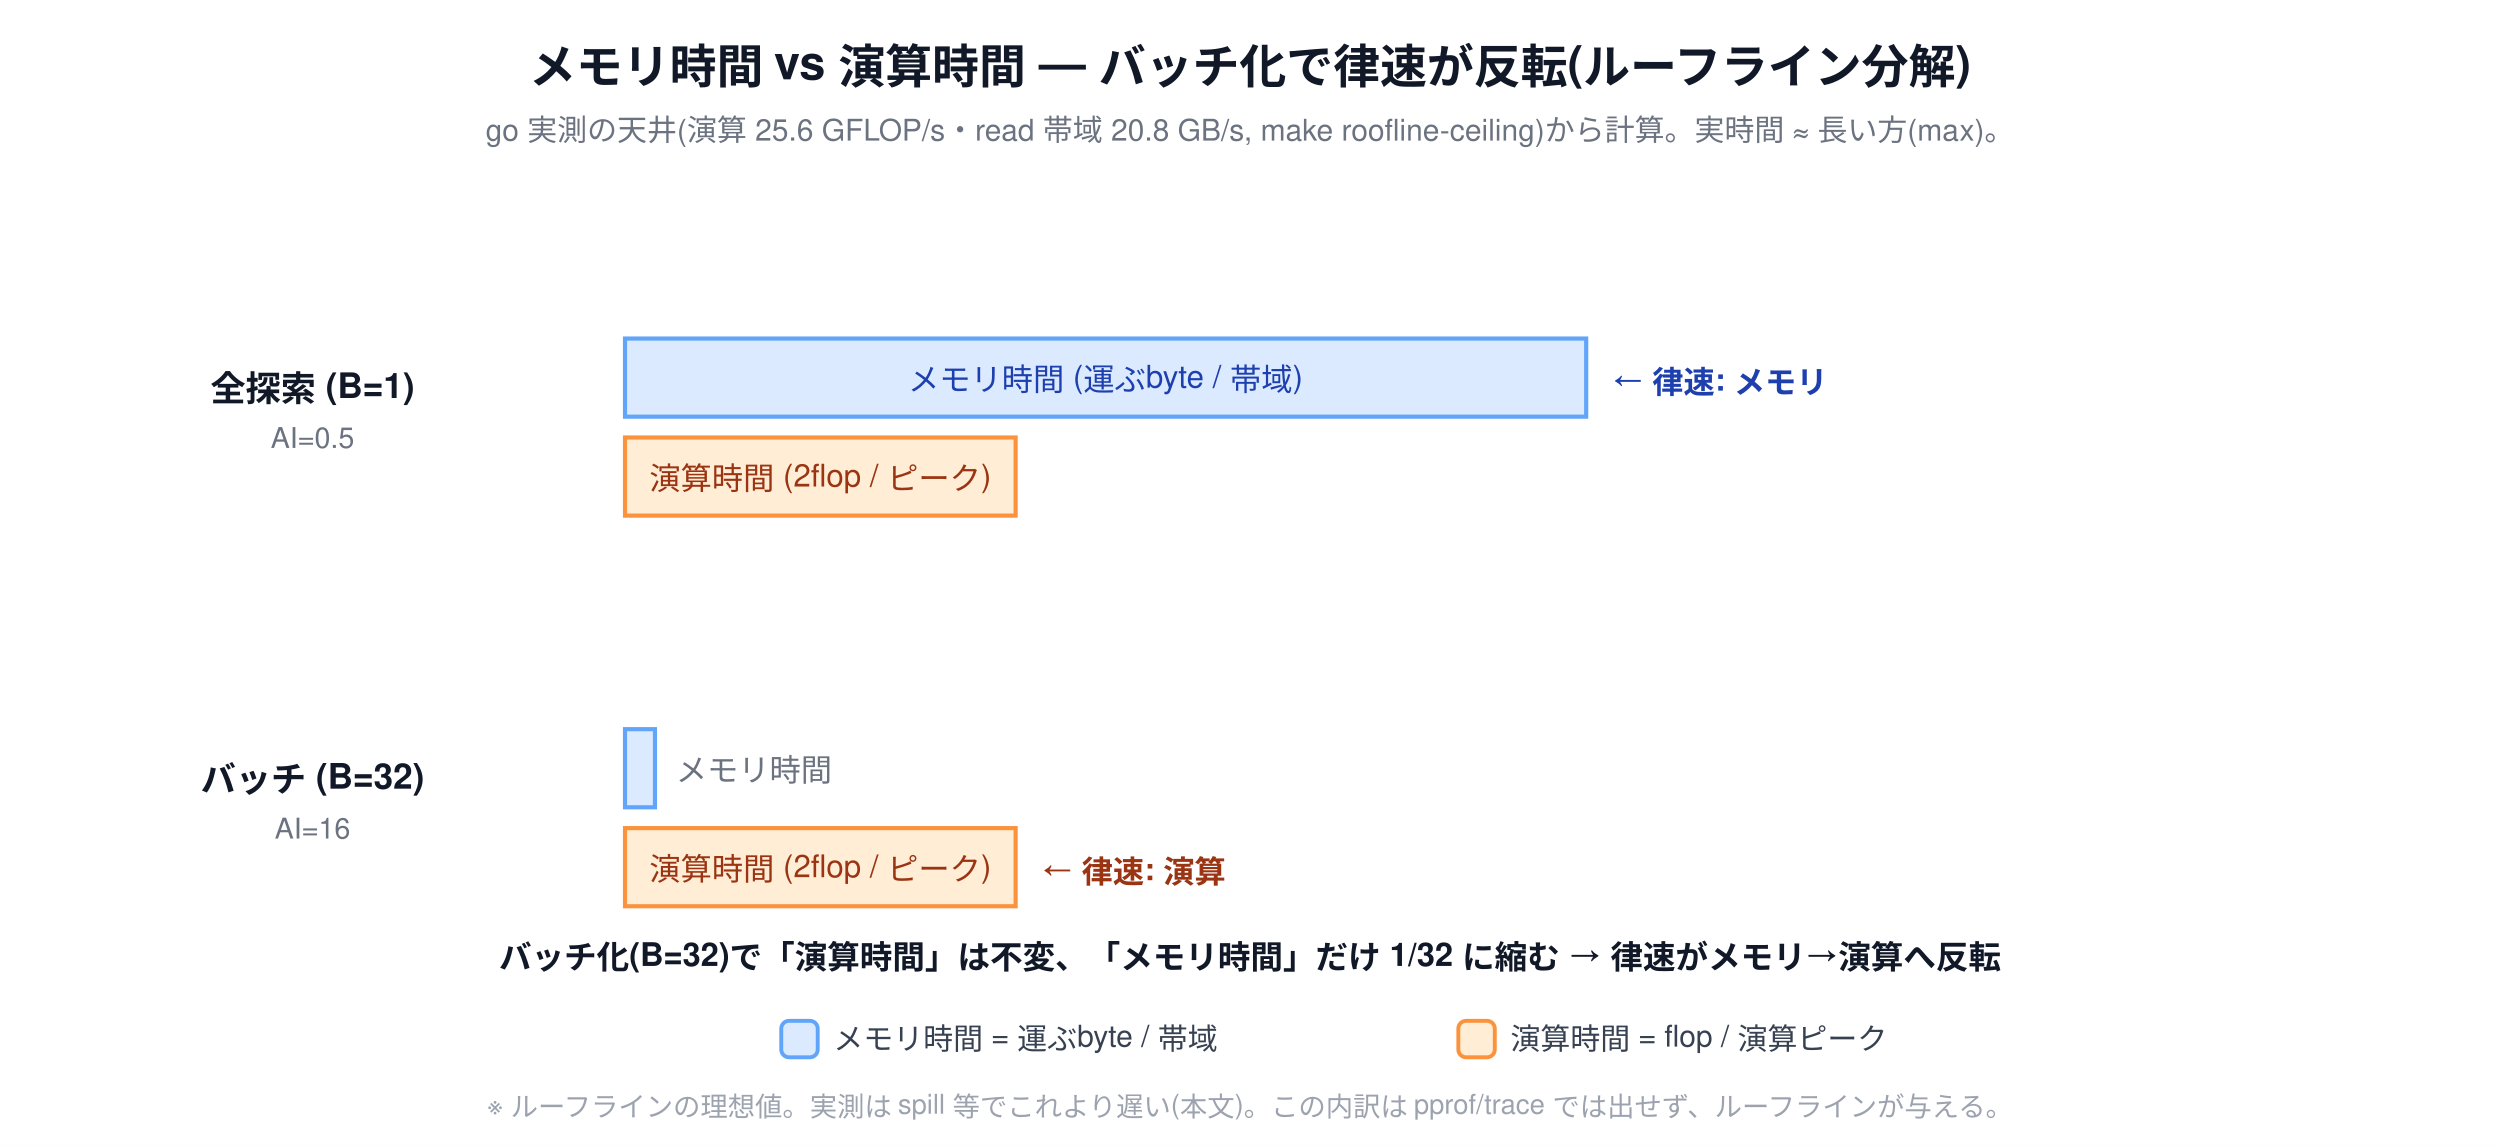
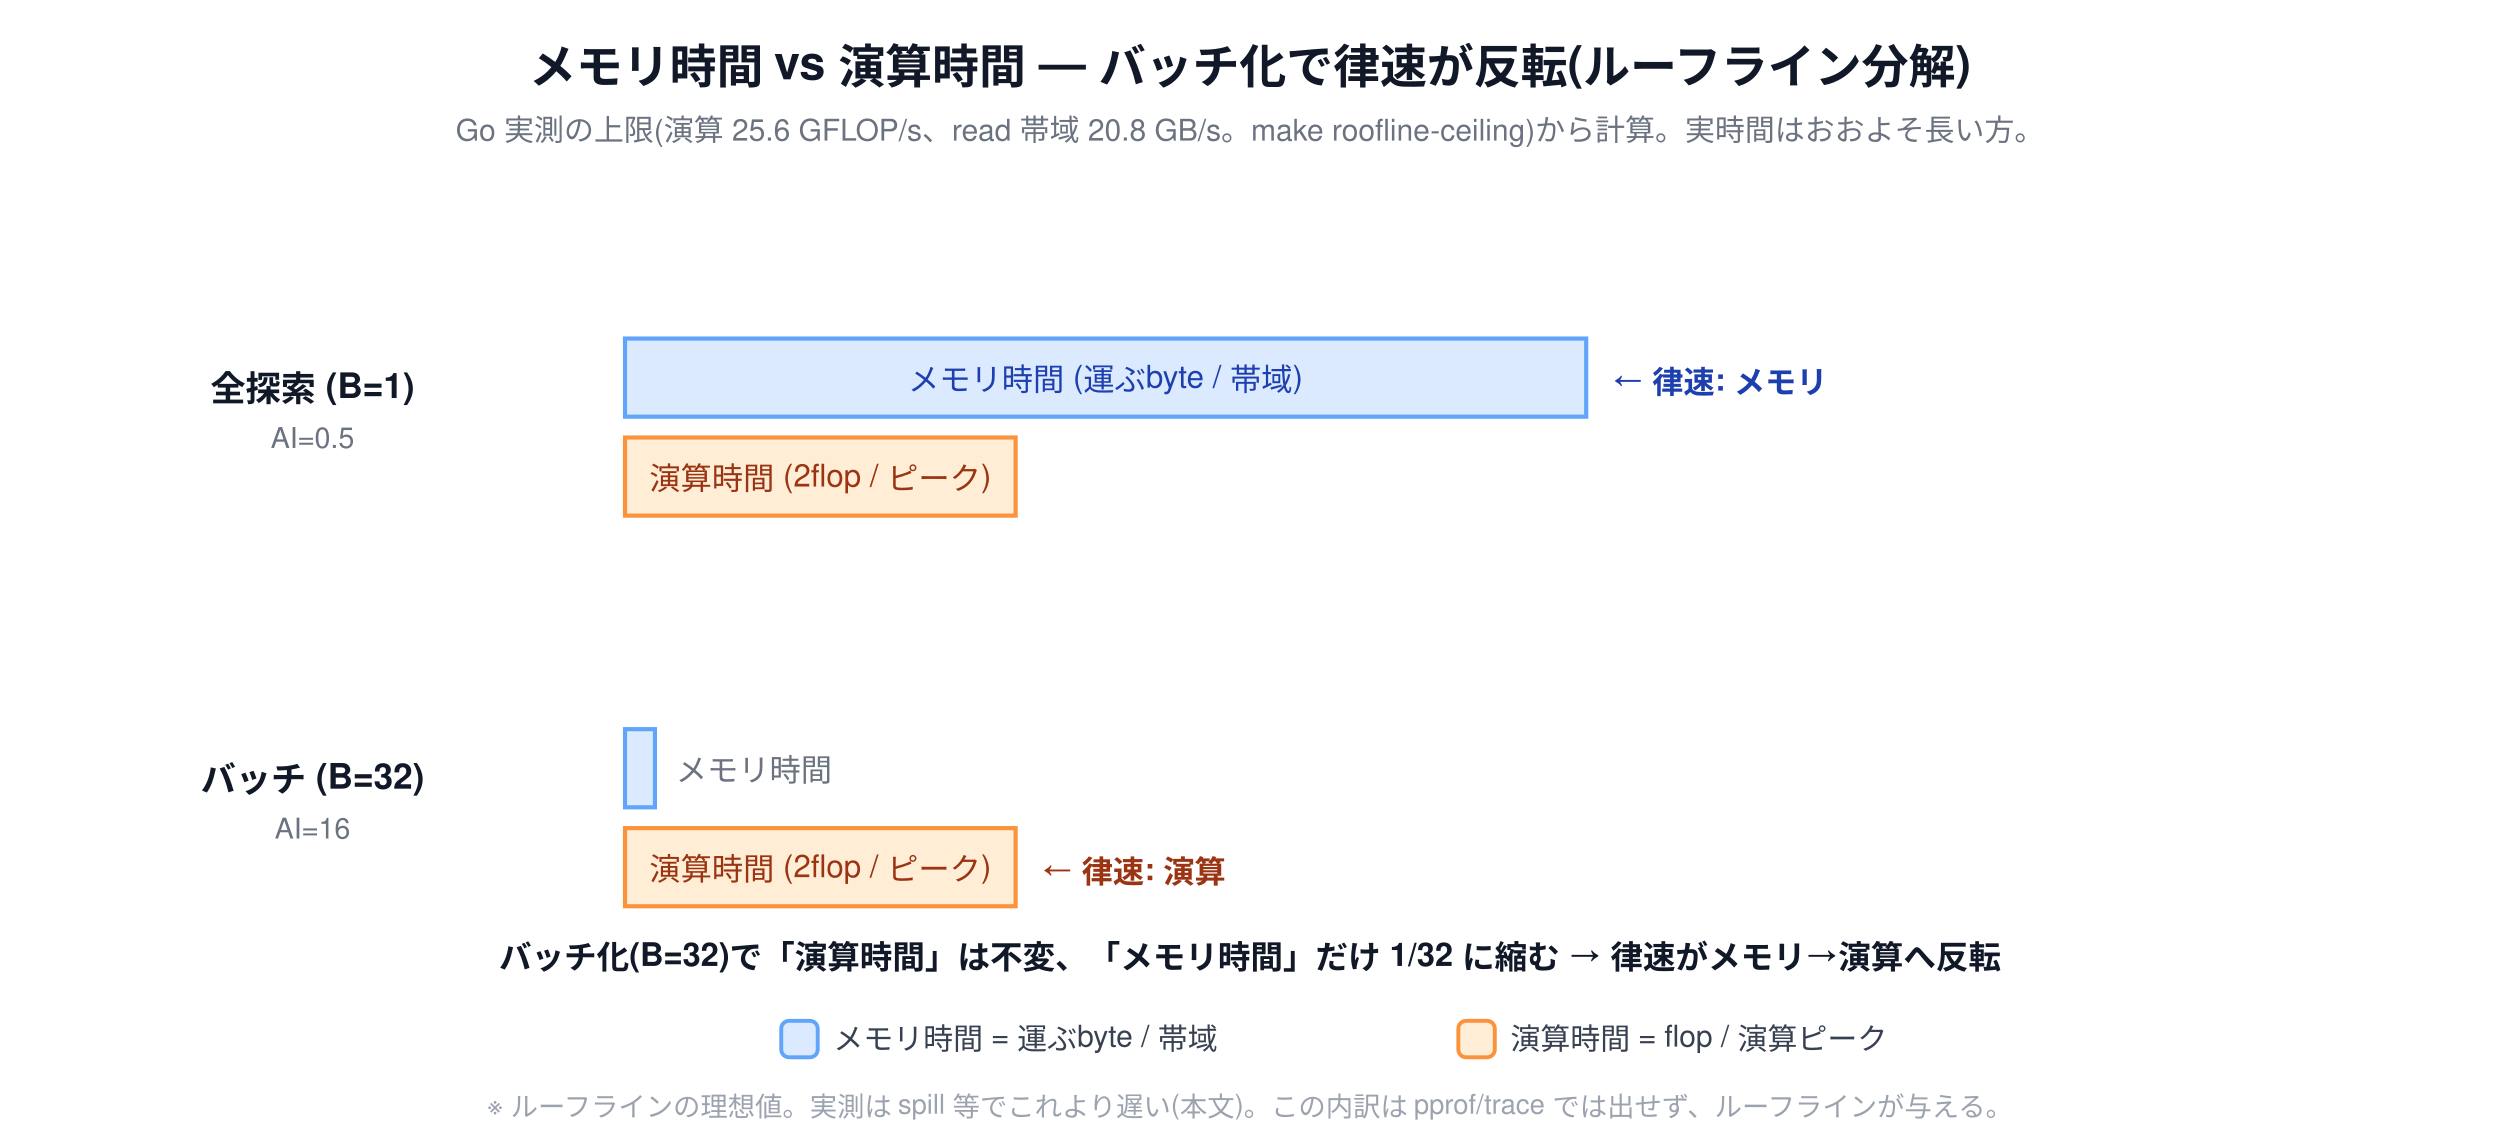
<svg xmlns="http://www.w3.org/2000/svg" viewBox="0 0 960 440">
  <style>text{font-family:'Helvetica Neue',Helvetica,Arial,'Hiragino Sans','Hiragino Kaku Gothic ProN',sans-serif;}</style>
  <rect width="960" height="440" fill="#ffffff" />
  <text x="480" y="32" font-size="18" font-weight="600" fill="#111827" text-anchor="middle">メモリ時間 vs 演算時間 — バッチ化で律速が反転(ルーフライン分解)</text>
-   <text x="480" y="54" font-size="11.5" fill="#6b7280" text-anchor="middle">go 実測の天井(演算 25.6 GFLOP/s・read 帯域 20.8 GB/s, make roofline-ceiling)から計算。実時間 ≈ 長い方(max)。</text>
+   <text x="480" y="54" font-size="11.5" fill="#6b7280" text-anchor="middle">Go 実測の上限(演算 25.6 GFLOP/s、read 帯域 20.8 GB/s。make roofline-ceiling)から計算。実時間はおおよそ長い方。</text>
  <text x="120" y="154" font-size="13.5" font-weight="600" fill="#111827" text-anchor="middle">全探索 (B=1)</text>
  <text x="120" y="172" font-size="11" fill="#6b7280" text-anchor="middle">AI=0.5</text>
  <rect x="240" y="130" width="369.1" height="30" fill="#dbeafe" stroke="#60a5fa" stroke-width="1.6" />
  <text x="424.5" y="150.0" font-size="12" fill="#1e40af" text-anchor="middle">メモリ時間 (運ぶbyte / 帯域)</text>
  <rect x="240" y="168.0" width="150.0" height="30" fill="#ffedd5" stroke="#fb923c" stroke-width="1.6" />
  <text x="315.0" y="188.0" font-size="12" fill="#9a3412" text-anchor="middle">演算時間 (2flop / ピーク)</text>
  <text x="619.1" y="150.0" font-size="12" font-weight="600" fill="#1e40af" text-anchor="start">← 律速: メモリ</text>
  <text x="120" y="304" font-size="13.5" font-weight="600" fill="#111827" text-anchor="middle">バッチ (B=32)</text>
  <text x="120" y="322" font-size="11" fill="#6b7280" text-anchor="middle">AI=16</text>
  <rect x="240" y="280" width="11.5" height="30" fill="#dbeafe" stroke="#60a5fa" stroke-width="1.6" />
  <text x="259.5" y="300.0" font-size="12" fill="#6b7280" text-anchor="start">メモリ時間</text>
  <rect x="240" y="318.0" width="150.0" height="30" fill="#ffedd5" stroke="#fb923c" stroke-width="1.6" />
  <text x="315.0" y="338.0" font-size="12" fill="#9a3412" text-anchor="middle">演算時間 (2flop / ピーク)</text>
  <text x="400.0" y="338.0" font-size="12" font-weight="600" fill="#9a3412" text-anchor="start">← 律速: 演算</text>
  <text x="480" y="372" font-size="12.5" font-weight="600" fill="#111827" text-anchor="middle">バッチ化(B=32)で「演算時間」は不変、「メモリ時間」だけ 1/32 に縮む → 律速がメモリ→演算へ反転</text>
  <rect x="300" y="392" width="14" height="14" rx="3" fill="#dbeafe" stroke="#60a5fa" stroke-width="1.5" />
  <text x="320" y="403" font-size="11.5" fill="#374151">メモリ時間 = 運ぶbyte / 帯域</text>
  <rect x="560" y="392" width="14" height="14" rx="3" fill="#ffedd5" stroke="#fb923c" stroke-width="1.5" />
  <text x="580" y="403" font-size="11.5" fill="#374151">演算時間 = flop / 演算ピーク</text>
  <text x="480" y="428" font-size="10.5" fill="#9ca3af" text-anchor="middle">※ ルーフラインの理想値。実測は spill 等でこれより遅い(本文)。この内訳は pprof/trace では出せず、ルーフラインが与える。</text>
</svg>
